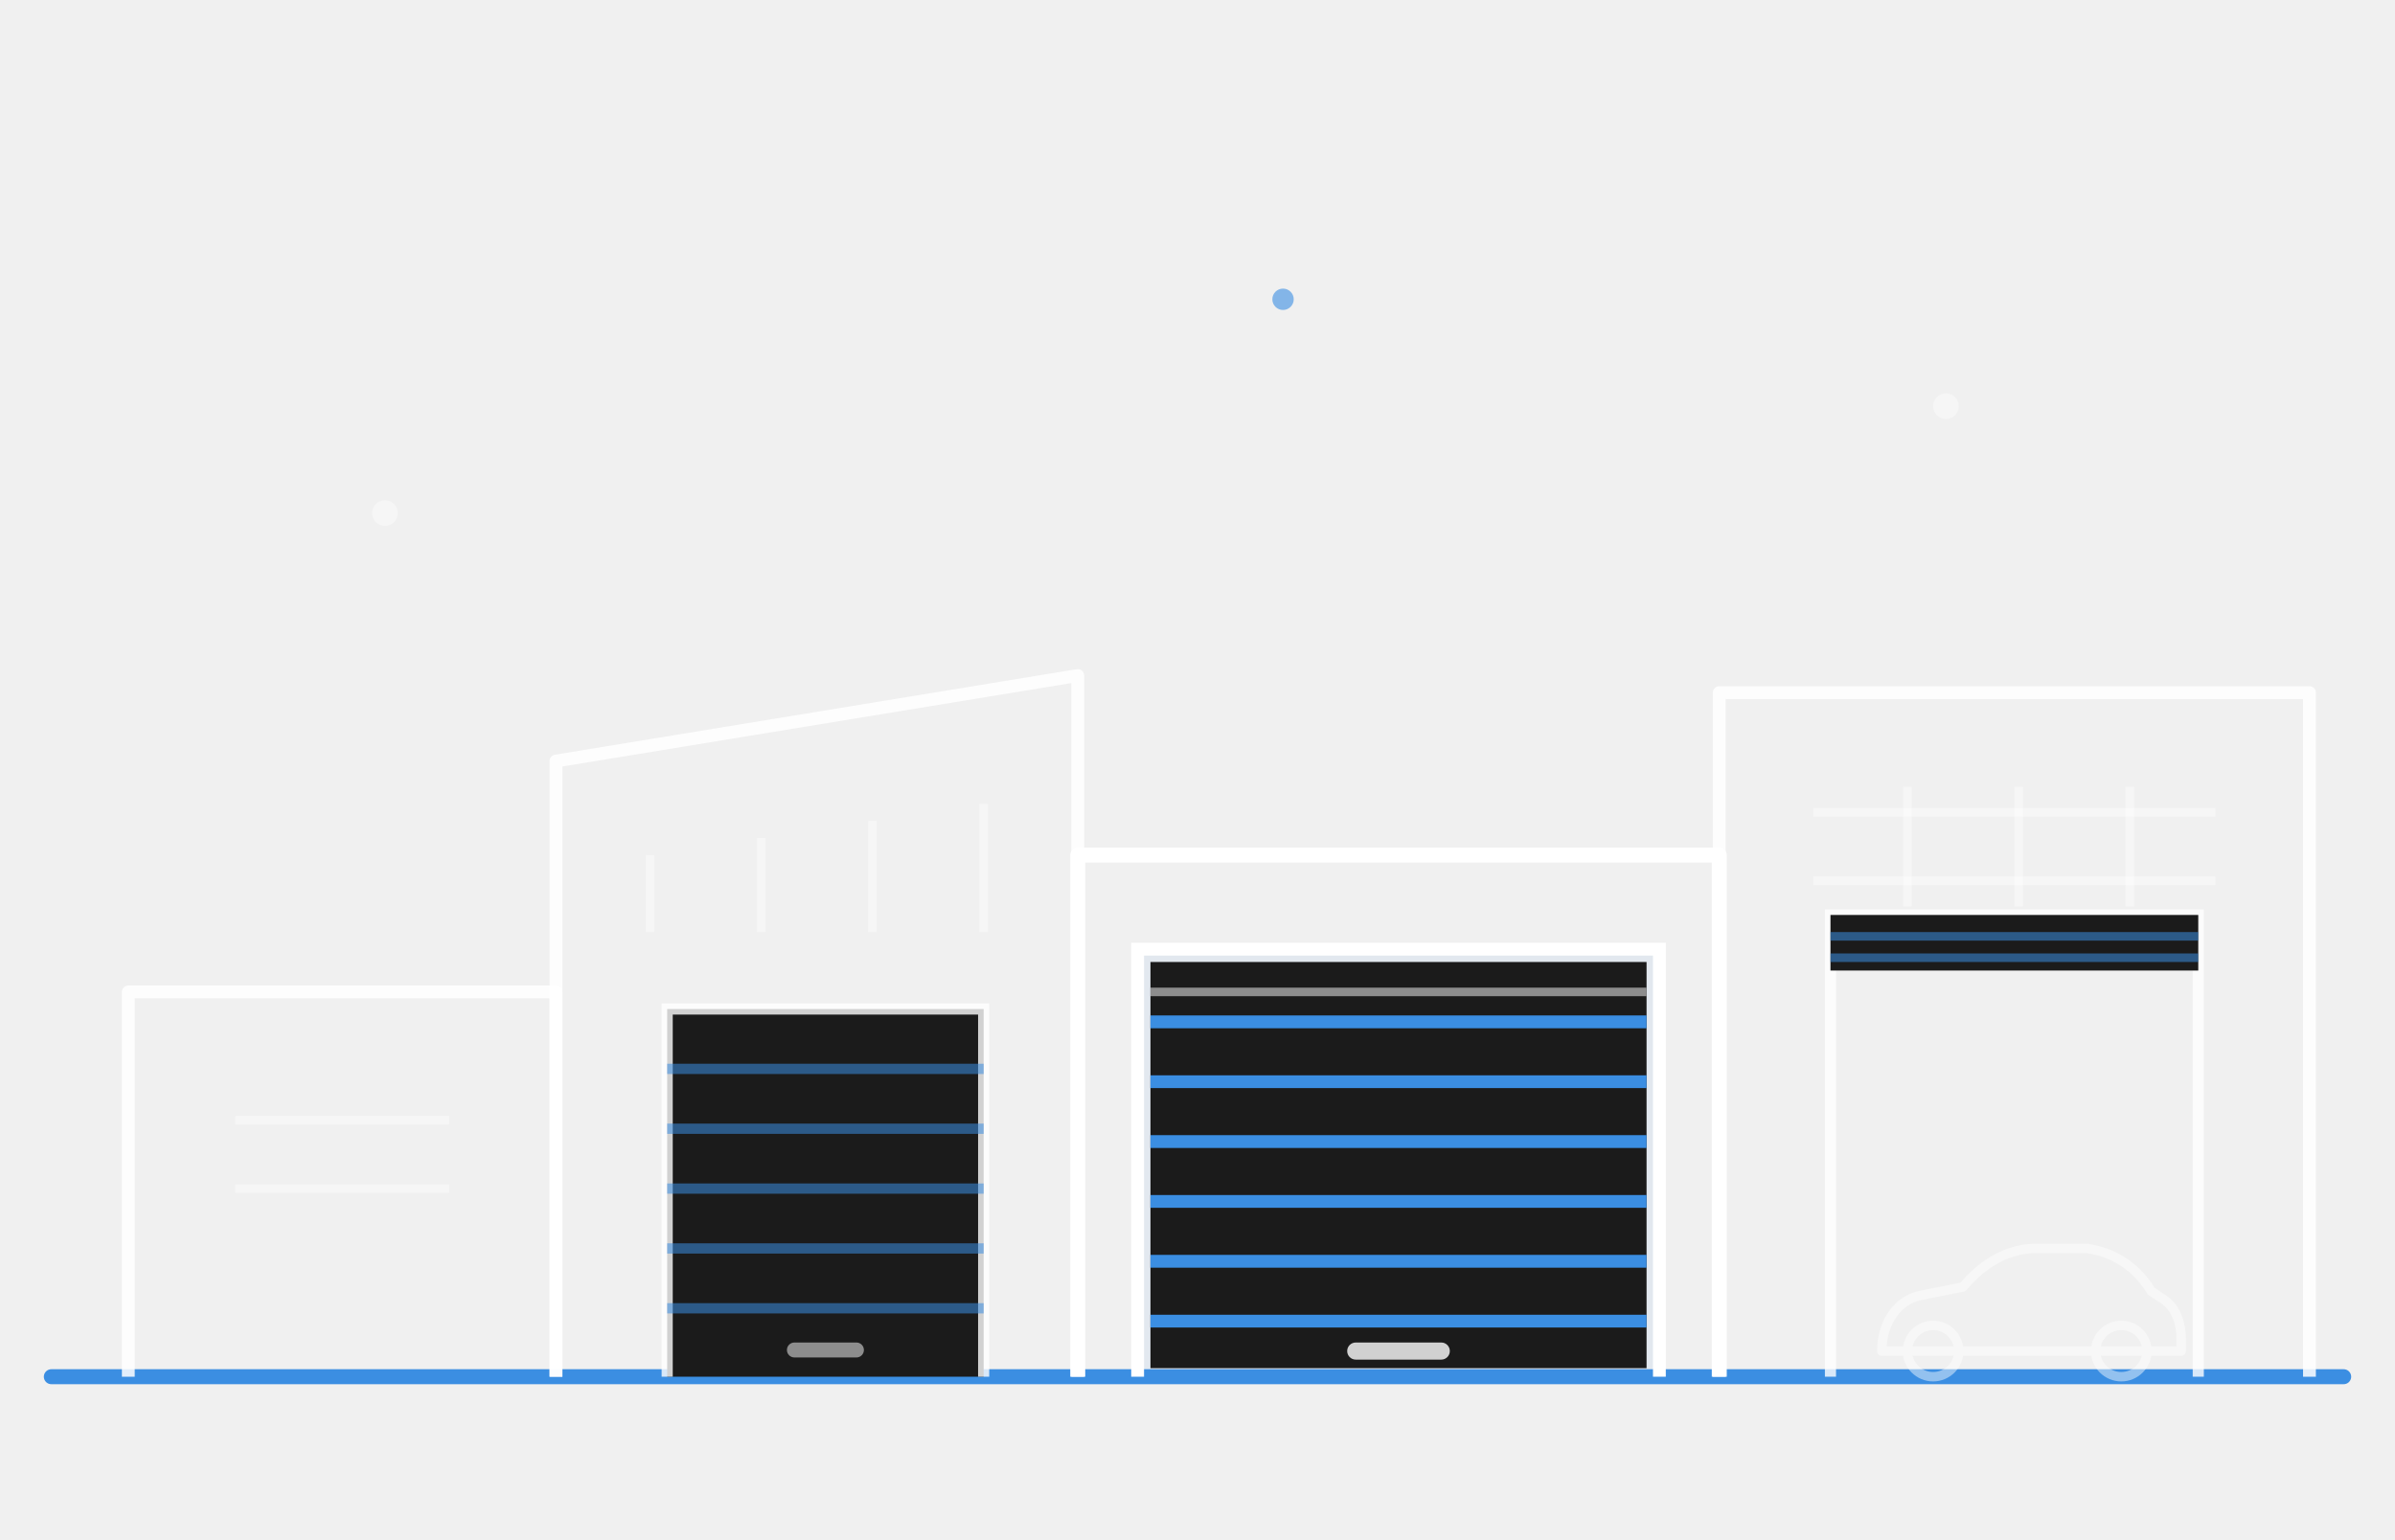
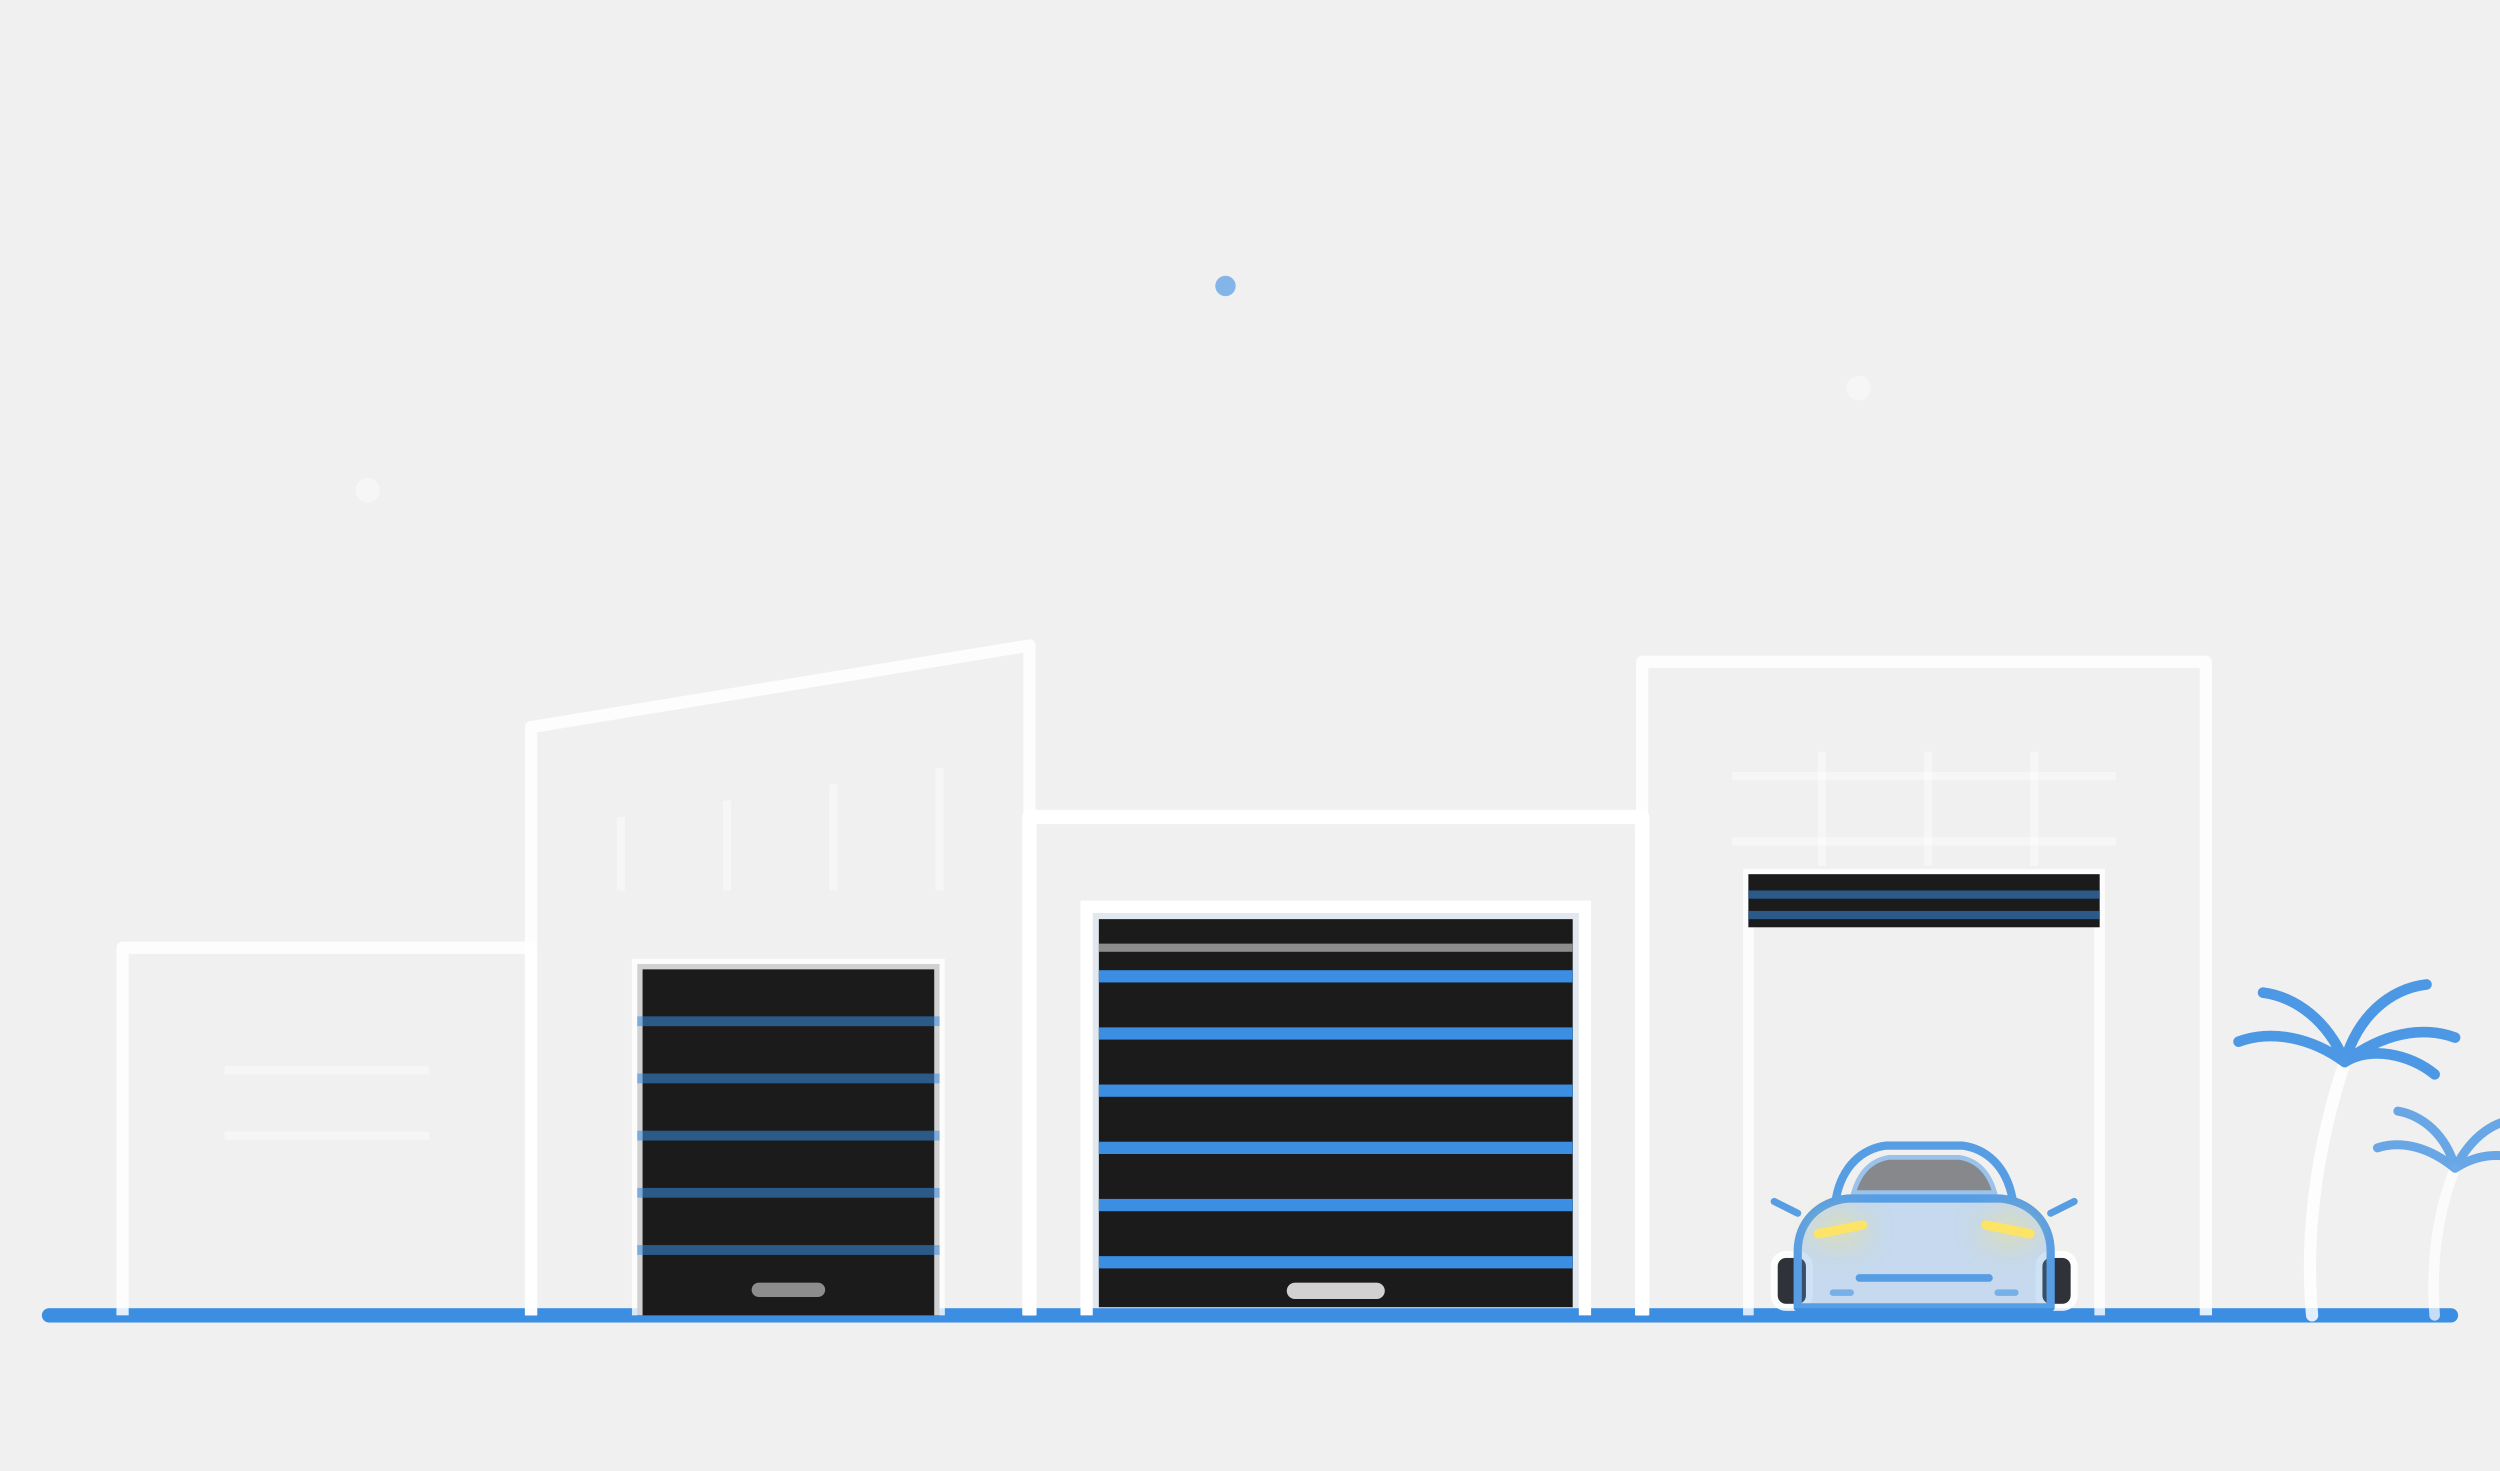
- <svg xmlns="http://www.w3.org/2000/svg" viewBox="0 0 560 360" fill="none">
+ <svg xmlns="http://www.w3.org/2000/svg" viewBox="0 0 612 360" fill="none">
  <defs>
    <clipPath id="bayclip">
      <rect x="269" y="225" width="116" height="95" />
    </clipPath>
    <filter id="hlblur" x="-80%" y="-80%" width="260%" height="260%">
      <feGaussianBlur stdDeviation="4.5" />
    </filter>
  </defs>
  <style>
    .gdoor{animation:gd 9s ease-in-out infinite}
    @keyframes gd{0%,10%{transform:translateY(0)}35%,70%{transform:translateY(-82px)}95%,100%{transform:translateY(0)}}
    .hglow{animation:hg 9s ease-in-out infinite}
    @keyframes hg{0%,14%{opacity:0}38%,66%{opacity:1}92%,100%{opacity:0}}
  </style>
  <circle cx="90" cy="120" r="3" fill="#FFFFFF" opacity=".4" />
  <circle cx="455" cy="95" r="3" fill="#FFFFFF" opacity=".4" />
  <circle cx="300" cy="70" r="2.5" fill="#3B8EE2" opacity=".6" />
-   <path d="M12 322 H548" stroke="#3B8EE2" stroke-width="3.5" stroke-linecap="round" />
+   <path d="M12 322 H600" stroke="#3B8EE2" stroke-width="3.5" stroke-linecap="round" />
  <path d="M30 322 V232 H130 V322" stroke="#FFFFFF" stroke-width="3" stroke-linejoin="round" opacity=".85" />
  <path d="M130 322 V178 L252 158 V322" stroke="#FFFFFF" stroke-width="3" stroke-linejoin="round" opacity=".85" />
  <path d="M252 322 V200 H402 V322" stroke="#FFFFFF" stroke-width="3.5" stroke-linejoin="round" />
  <path d="M402 322 V162 H540 V322" stroke="#FFFFFF" stroke-width="3" stroke-linejoin="round" opacity=".85" />
  <path d="M55 262 H105 M55 278 H105" stroke="#FFFFFF" stroke-width="2" opacity=".4" />
  <path d="M152 200 V218 M178 196 V218 M204 192 V218 M230 188 V218" stroke="#FFFFFF" stroke-width="2" opacity=".4" />
  <path d="M424 190 H518 M424 206 H518" stroke="#FFFFFF" stroke-width="2" opacity=".4" />
  <path d="M446 184 V212 M472 184 V212 M498 184 V212" stroke="#FFFFFF" stroke-width="2" opacity=".4" />
  <rect x="156" y="236" width="74" height="86" fill="#1B1B1B" />
  <path d="M156 322 V236 H230 V322" stroke="#FFFFFF" stroke-width="2.6" opacity=".8" />
  <path d="M156 250 H230 M156 264 H230 M156 278 H230 M156 292 H230 M156 306 H230" stroke="#3B8EE2" stroke-width="2.4" opacity=".55" />
  <rect x="184" y="314" width="18" height="3.5" rx="1.75" fill="#FFFFFF" opacity=".5" />
  <path d="M428 322 V214 H514 V322" stroke="#FFFFFF" stroke-width="2.6" opacity=".8" />
  <rect x="428" y="214" width="86" height="13" fill="#1B1B1B" />
  <path d="M428 219 H514 M428 224 H514" stroke="#3B8EE2" stroke-width="2" opacity=".55" />
-   <g opacity=".45">
-     <path d="M440 316 C440 309 444 304 449 303 L459 301 C464 295 470 292 476 292 H488 C495 293 500 297 503 302 L506 304 C509 306 510 310 510 313 L510 316 Z" fill="none" stroke="#FFFFFF" stroke-width="2.2" stroke-linejoin="round" />
-     <circle cx="452" cy="316" r="6" fill="none" stroke="#FFFFFF" stroke-width="2.2" />
-     <circle cx="496" cy="316" r="6" fill="none" stroke="#FFFFFF" stroke-width="2.2" />
+   <g opacity=".85" transform="translate(235.6,95.4) scale(0.72)">
+     <rect x="276" y="294" width="12" height="18" rx="4" fill="#0D1117" stroke="#FFFFFF" stroke-width="2.4" />
+     <rect x="366" y="294" width="12" height="18" rx="4" fill="#0D1117" stroke="#FFFFFF" stroke-width="2.4" />
+     <path d="M284 312 V293 C284 283 291 276 301 275 L353 275 C363 276 370 283 370 293 V312 Z" fill="#3B8EE2" fill-opacity=".28" stroke="#3B8EE2" stroke-width="2.8" stroke-linejoin="round" />
+     <path d="M297 275 C299 264 306 258 314 257 L340 257 C348 258 355 264 357 275" fill="none" stroke="#3B8EE2" stroke-width="2.8" stroke-linecap="round" />
+     <path d="M303 273 C305 266 309 262 315 261 L339 261 C345 262 349 266 351 273 Z" fill="#0D1117" opacity=".55" stroke="#3B8EE2" stroke-width="1.6" />
+     <path d="M284 280 L276 276 M370 280 L378 276" stroke="#3B8EE2" stroke-width="2.4" stroke-linecap="round" />
+     <ellipse cx="298" cy="286" rx="10" ry="5.5" fill="#FFE14D" opacity=".4" filter="url(#hlblur)" />
+     <ellipse cx="356" cy="286" rx="10" ry="5.5" fill="#FFE14D" opacity=".4" filter="url(#hlblur)" />
+     <path d="M291 287 L306 284 M348 284 L363 287" stroke="#FFE14D" stroke-width="3.2" stroke-linecap="round" />
+     <path d="M305 302 H349" stroke="#3B8EE2" stroke-width="2.6" stroke-linecap="round" />
+     <path d="M296 307 H302 M352 307 H358" stroke="#3B8EE2" stroke-width="2.2" stroke-linecap="round" opacity=".7" />
  </g>
  <rect x="266" y="222" width="122" height="100" fill="#3B8EE2" opacity=".08" />
  <g>
    <rect x="276" y="294" width="12" height="18" rx="4" fill="#0D1117" stroke="#FFFFFF" stroke-width="2.4" />
    <rect x="366" y="294" width="12" height="18" rx="4" fill="#0D1117" stroke="#FFFFFF" stroke-width="2.4" />
    <path d="M284 312 V293 C284 283 291 276 301 275 L353 275 C363 276 370 283 370 293 V312 Z" fill="#3B8EE2" fill-opacity=".28" stroke="#3B8EE2" stroke-width="2.8" stroke-linejoin="round" />
    <path d="M297 275 C299 264 306 258 314 257 L340 257 C348 258 355 264 357 275" fill="none" stroke="#3B8EE2" stroke-width="2.8" stroke-linecap="round" />
    <path d="M303 273 C305 266 309 262 315 261 L339 261 C345 262 349 266 351 273 Z" fill="#0D1117" opacity=".55" stroke="#3B8EE2" stroke-width="1.6" />
    <path d="M284 280 L276 276 M370 280 L378 276" stroke="#3B8EE2" stroke-width="2.4" stroke-linecap="round" />
    <path d="M291 287 L306 284 M348 284 L363 287" stroke="#FFB020" stroke-width="3.2" stroke-linecap="round" />
    <g class="hglow">
      <ellipse cx="298" cy="286" rx="11" ry="6" fill="#FFB020" opacity=".55" filter="url(#hlblur)" />
      <ellipse cx="356" cy="286" rx="11" ry="6" fill="#FFB020" opacity=".55" filter="url(#hlblur)" />
      <ellipse cx="298" cy="286" rx="5" ry="3" fill="#FFD57A" filter="url(#hlblur)" />
      <ellipse cx="356" cy="286" rx="5" ry="3" fill="#FFD57A" filter="url(#hlblur)" />
    </g>
    <path d="M305 302 H349" stroke="#3B8EE2" stroke-width="2.6" stroke-linecap="round" />
    <path d="M296 307 H302 M352 307 H358" stroke="#3B8EE2" stroke-width="2.2" stroke-linecap="round" opacity=".7" />
  </g>
  <g clip-path="url(#bayclip)">
    <g class="gdoor">
      <rect x="269" y="225" width="116" height="95" fill="#1B1B1B" />
      <path d="M269 239 H385 M269 253 H385 M269 267 H385 M269 281 H385 M269 295 H385 M269 309 H385" stroke="#3B8EE2" stroke-width="3" />
      <path d="M269 232 H385" stroke="#FFFFFF" stroke-width="2" opacity=".5" />
      <rect x="315" y="314" width="24" height="4" rx="2" fill="#FFFFFF" opacity=".8" />
    </g>
  </g>
  <path d="M266 322 V222 H388 V322" stroke="#FFFFFF" stroke-width="3" />
+   <g stroke-linecap="round" fill="none">
+     <path d="M566 322 C564 300 568 278 574 260" stroke="#FFFFFF" stroke-width="3" opacity=".85" />
+     <path d="M574 260 C566 254 556 252 548 255 M574 260 C570 250 562 244 554 243 M574 260 C577 249 585 242 594 241 M574 260 C583 253 593 251 601 254 M574 260 C580 256 590 258 596 263" stroke="#3B8EE2" stroke-width="2.6" opacity=".9" />
+     <path d="M596 322 C595 308 597 296 601 286" stroke="#FFFFFF" stroke-width="2.6" opacity=".7" />
+     <path d="M601 286 C595 281 588 279 582 281 M601 286 C599 278 593 273 587 272 M601 286 C605 278 611 274 617 274 M601 286 C607 282 614 282 619 285" stroke="#3B8EE2" stroke-width="2.2" opacity=".75" />
+   </g>
</svg>
